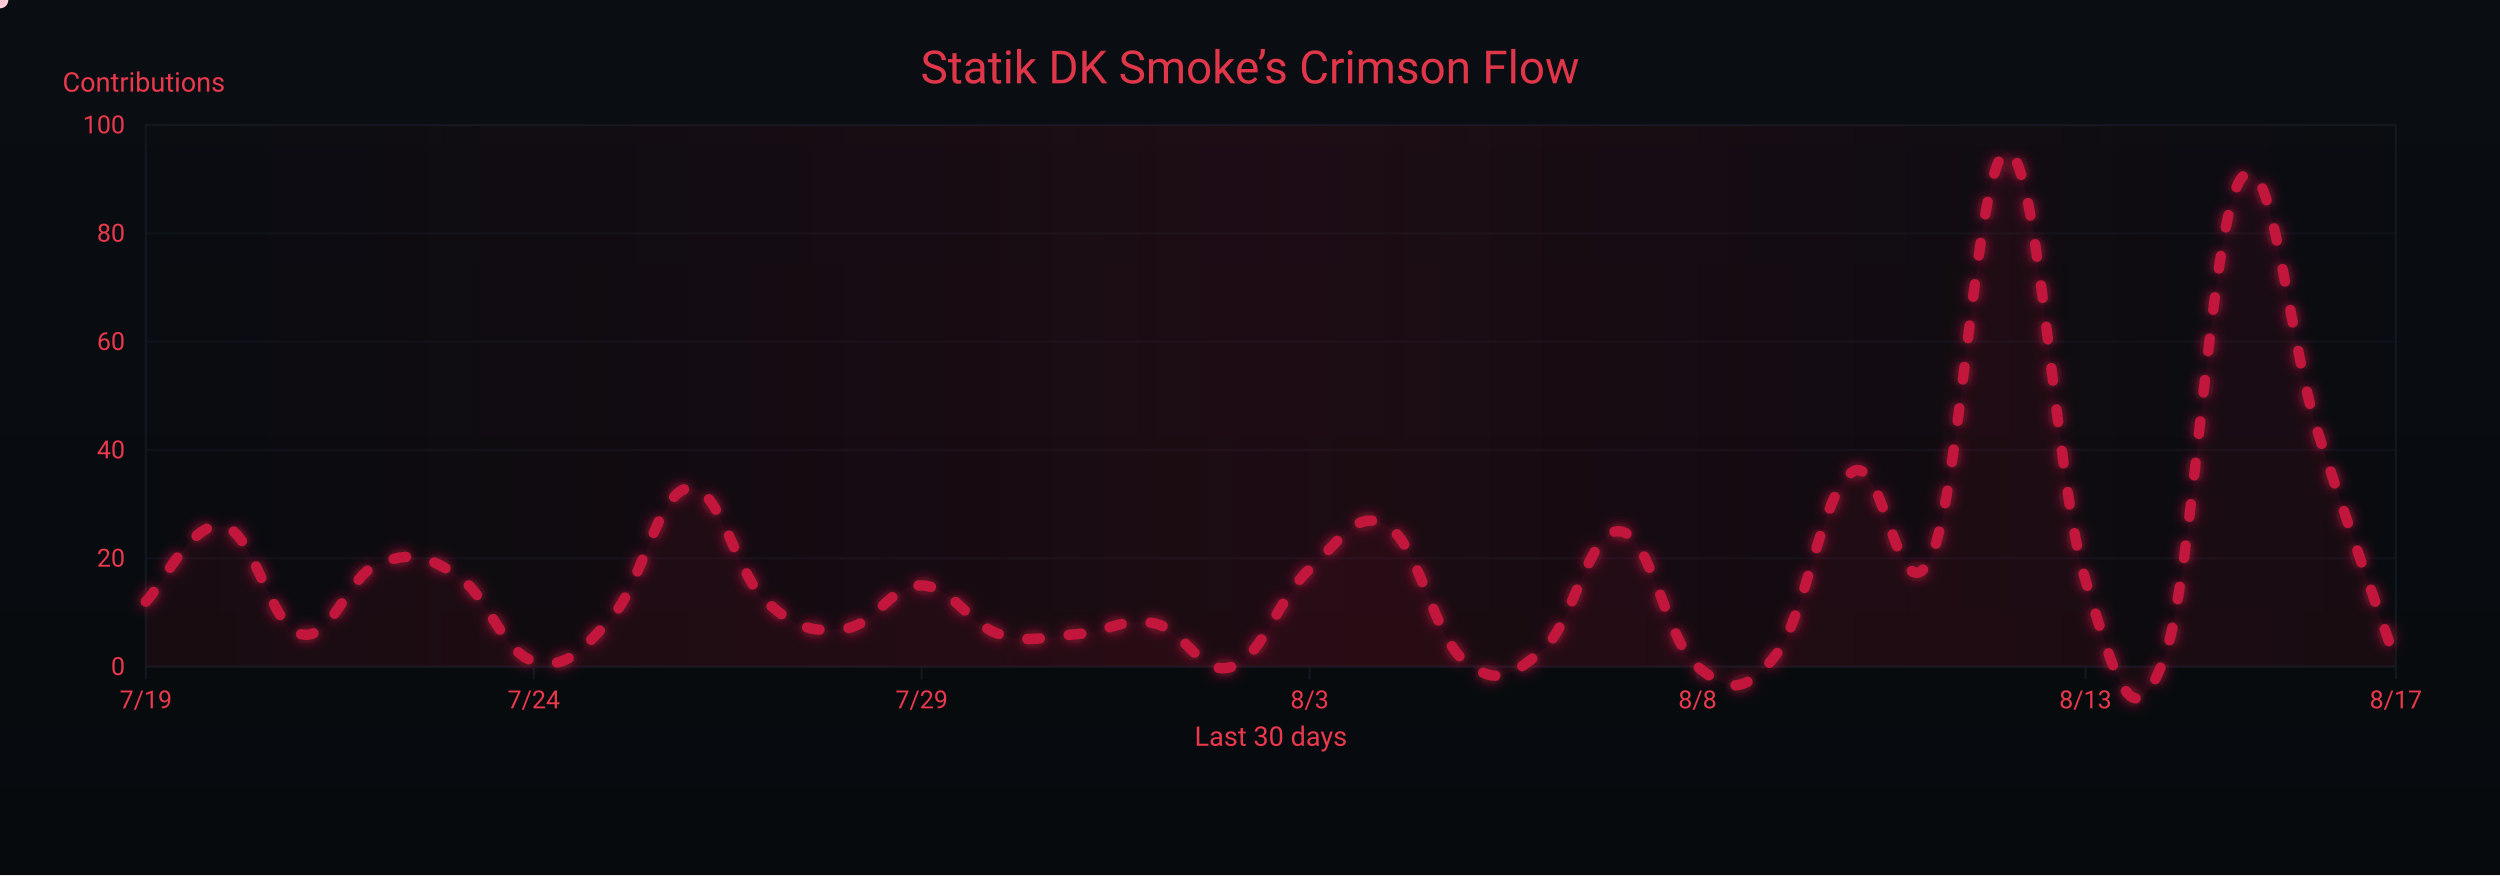
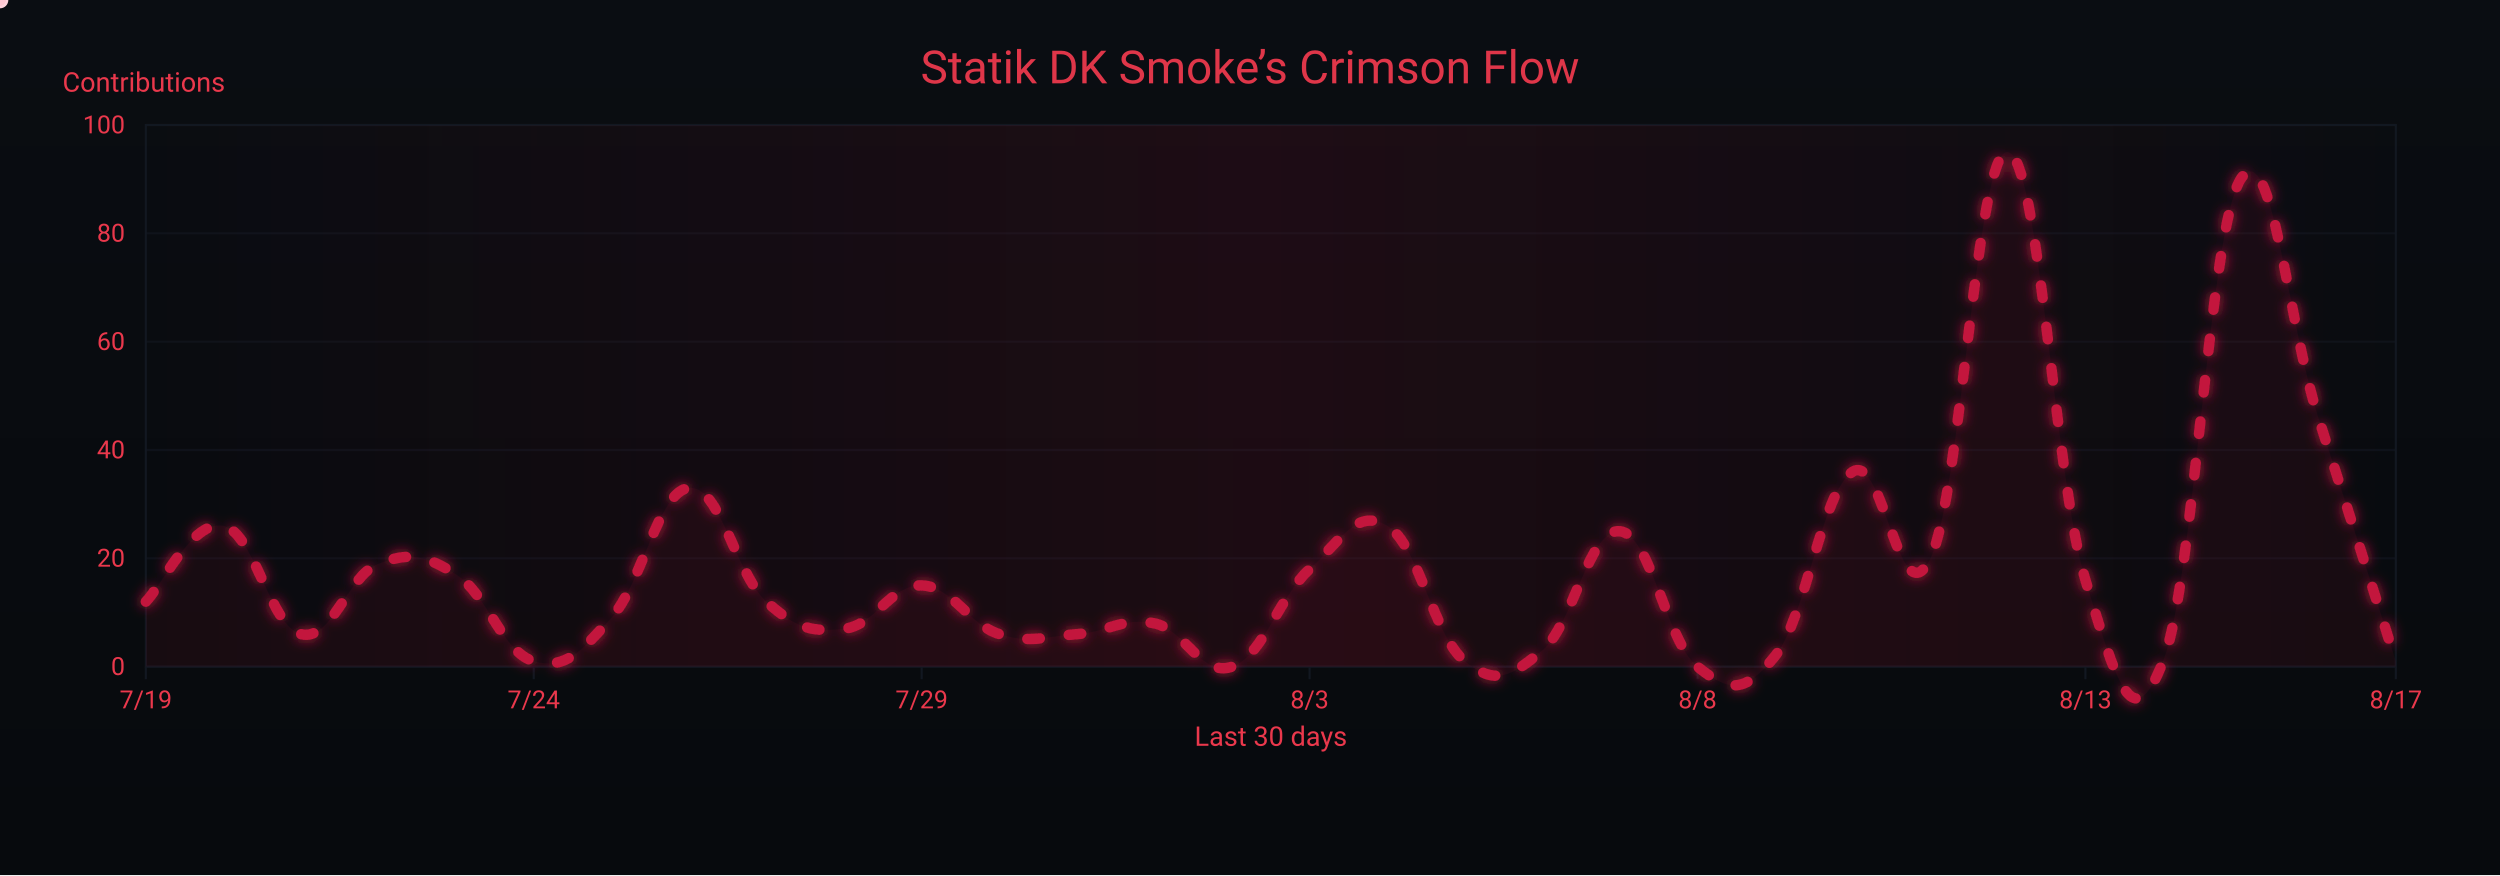
<svg xmlns="http://www.w3.org/2000/svg" width="1200" height="420" viewBox="0 0 1200 420" role="img" aria-label="Crimson Flow Graph">
  <defs>
    <linearGradient id="bgGrad" x1="0" y1="0" x2="0" y2="1">
      <stop offset="0%" stop-color="#0a0d12" />
      <stop offset="100%" stop-color="#070a0d" />
    </linearGradient>
    <filter id="glow">
      <feGaussianBlur stdDeviation="3" result="b1" />
      <feMerge>
        <feMergeNode in="b1" />
        <feMergeNode in="SourceGraphic" />
      </feMerge>
    </filter>
    <linearGradient id="sheen" x1="0" y1="0" x2="1" y2="0">
      <stop offset="0%" stop-color="#9b0e2a" stop-opacity="0" />
      <stop offset="50%" stop-color="#9b0e2a" stop-opacity=".14" />
      <stop offset="100%" stop-color="#9b0e2a" stop-opacity="0" />
      <animateTransform attributeName="gradientTransform" type="translate" from="-1 0" to="1 0" dur="9s" repeatCount="indefinite" />
    </linearGradient>
  </defs>
  <rect width="1200" height="420" fill="url(#bgGrad)" />
  <rect x="70" y="60" width="1080" height="260" fill="none" stroke="#121821" stroke-width="1" />
  <g font-family="ui-sans-serif,system-ui,-apple-system,Segoe UI,Roboto,Ubuntu,Arial" font-size="12">
    <path d="M70,320.0 H1150" stroke="#121821" stroke-width="1" opacity="0.6" />
    <text x="60" y="324.0" text-anchor="end" fill="#ea384c">0</text>
    <path d="M70,268.0 H1150" stroke="#121821" stroke-width="1" opacity="0.6" />
    <text x="60" y="272.0" text-anchor="end" fill="#ea384c">20</text>
    <path d="M70,216.0 H1150" stroke="#121821" stroke-width="1" opacity="0.6" />
    <text x="60" y="220.0" text-anchor="end" fill="#ea384c">40</text>
    <path d="M70,164.0 H1150" stroke="#121821" stroke-width="1" opacity="0.6" />
    <text x="60" y="168.0" text-anchor="end" fill="#ea384c">60</text>
    <path d="M70,112.0 H1150" stroke="#121821" stroke-width="1" opacity="0.6" />
    <text x="60" y="116.0" text-anchor="end" fill="#ea384c">80</text>
    <path d="M70,60.0 H1150" stroke="#121821" stroke-width="1" opacity="0.6" />
    <text x="60" y="64.0" text-anchor="end" fill="#ea384c">100</text>
    <text x="30" y="44" fill="#ea384c" font-size="13">Contributions</text>
  </g>
  <g font-family="ui-sans-serif,system-ui,-apple-system,Segoe UI,Roboto,Ubuntu,Arial" font-size="12">
    <path d="M70.0,320 V326" stroke="#121821" stroke-width="1" />
    <text x="70.0" y="340" text-anchor="middle" fill="#ea384c">7/19</text>
    <path d="M256.2,320 V326" stroke="#121821" stroke-width="1" />
    <text x="256.2" y="340" text-anchor="middle" fill="#ea384c">7/24</text>
    <path d="M442.4,320 V326" stroke="#121821" stroke-width="1" />
    <text x="442.4" y="340" text-anchor="middle" fill="#ea384c">7/29</text>
    <path d="M628.6,320 V326" stroke="#121821" stroke-width="1" />
    <text x="628.6" y="340" text-anchor="middle" fill="#ea384c">8/3</text>
    <path d="M814.8,320 V326" stroke="#121821" stroke-width="1" />
    <text x="814.8" y="340" text-anchor="middle" fill="#ea384c">8/8</text>
    <path d="M1001.0,320 V326" stroke="#121821" stroke-width="1" />
    <text x="1001.0" y="340" text-anchor="middle" fill="#ea384c">8/13</text>
    <path d="M1150.0,320 V326" stroke="#121821" stroke-width="1" />
    <text x="1150.0" y="340" text-anchor="middle" fill="#ea384c">8/17</text>
    <text x="610" y="358" text-anchor="middle" fill="#ea384c" font-size="13">Last 30 days</text>
  </g>
  <rect x="70" y="60" width="1080" height="260" fill="url(#sheen)" />
  <text x="600" y="40" text-anchor="middle" font-family="ui-sans-serif,system-ui,-apple-system,Segoe UI,Roboto,Ubuntu,Arial" font-size="22" fill="#ea384c" opacity=".95">Statik DK Smoke’s Crimson Flow</text>
-   <path d="M70.0,288.8 C77.4,281.5 92.3,249.3 107.2,252.4 C122.1,255.5 129.6,300.8 144.5,304.4 C159.4,308.0 166.8,276.3 181.7,270.6 C196.6,264.9 204.1,266.4 219.0,275.8 C233.9,285.2 241.3,313.2 256.2,317.4 C271.1,321.6 278.6,313.2 293.4,296.6 C308.3,280.0 315.8,235.8 330.7,234.2 C345.6,232.6 353.0,275.3 367.9,288.8 C382.8,302.3 390.3,303.4 405.2,301.8 C420.1,300.2 427.5,280.5 442.4,281.0 C457.3,281.5 464.8,299.7 479.7,304.4 C494.6,309.1 502.0,305.4 516.9,304.4 C531.8,303.4 539.2,296.1 554.1,299.2 C569.0,302.3 576.5,325.2 591.4,320.0 C606.3,314.8 613.7,286.7 628.6,273.2 C643.5,259.7 651.0,243.6 665.9,252.4 C680.8,261.2 688.2,305.4 703.1,317.4 C718.0,329.4 725.4,324.7 740.3,312.2 C755.2,299.7 762.7,253.4 777.6,255.0 C792.5,256.6 799.9,308.0 814.8,320.0 C829.7,332.0 837.2,333.5 852.1,314.8 C867.0,296.1 874.4,235.8 889.3,226.4 C904.2,217.0 911.7,298.7 926.6,268.0 C941.4,237.3 948.9,70.9 963.8,73.0 C978.7,75.1 986.1,229.5 1001.0,278.4 C1015.9,327.3 1023.4,355.9 1038.3,317.4 C1053.2,278.9 1060.6,107.8 1075.5,86.0 C1090.4,64.2 1097.9,161.9 1112.8,208.2 C1127.7,254.5 1142.6,295.6 1150.0,317.4 L 1150,320 L 70,320 Z" fill="#7a0f26" opacity=".13">
+   <path d="M70.0,288.8 C77.4,281.5 92.3,249.3 107.2,252.4 C122.1,255.5 129.6,300.8 144.5,304.4 C159.4,308.0 166.8,276.3 181.7,270.6 C196.6,264.9 204.1,266.4 219.0,275.8 C233.9,285.2 241.3,313.2 256.2,317.4 C271.1,321.6 278.6,313.2 293.4,296.6 C308.3,280.0 315.8,235.8 330.7,234.2 C345.6,232.6 353.0,275.3 367.9,288.8 C382.8,302.3 390.3,303.4 405.2,301.8 C420.1,300.2 427.5,280.5 442.4,281.0 C457.3,281.5 464.8,299.7 479.7,304.4 C494.6,309.1 502.0,305.4 516.9,304.4 C531.8,303.4 539.2,296.1 554.1,299.2 C569.0,302.3 576.5,325.2 591.4,320.0 C606.3,314.8 613.7,286.7 628.6,273.2 C643.5,259.7 651.0,243.6 665.9,252.4 C680.8,261.2 688.2,305.4 703.1,317.4 C718.0,329.4 725.4,324.7 740.3,312.2 C755.2,299.7 762.7,253.4 777.6,255.0 C792.5,256.6 799.9,308.0 814.8,320.0 C829.7,332.0 837.2,333.5 852.1,314.8 C867.0,296.1 874.4,235.8 889.3,226.4 C904.2,217.0 911.7,298.7 926.6,268.0 C941.4,237.3 948.9,70.9 963.8,73.0 C978.7,75.1 986.1,229.5 1001.0,278.4 C1015.9,327.3 1023.4,355.9 1038.3,317.4 C1053.2,278.9 1060.6,109.4 1075.5,86.0 C1090.4,62.6 1097.9,154.1 1112.8,200.4 C1127.7,246.7 1142.6,294.0 1150.0,317.4 L 1150,320 L 70,320 Z" fill="#7a0f26" opacity=".13">
    <animate attributeName="opacity" values=".10;.17;.10" dur="6s" repeatCount="indefinite" />
  </path>
-   <path id="curve" d="M70.0,288.8 C77.4,281.5 92.3,249.3 107.2,252.4 C122.1,255.5 129.6,300.8 144.5,304.4 C159.4,308.0 166.8,276.3 181.7,270.6 C196.6,264.9 204.1,266.4 219.0,275.8 C233.9,285.2 241.3,313.2 256.2,317.4 C271.1,321.6 278.6,313.2 293.4,296.6 C308.3,280.0 315.8,235.8 330.7,234.2 C345.6,232.6 353.0,275.3 367.9,288.8 C382.8,302.3 390.3,303.4 405.2,301.8 C420.1,300.2 427.5,280.5 442.4,281.0 C457.3,281.5 464.8,299.7 479.7,304.4 C494.6,309.1 502.0,305.4 516.9,304.4 C531.8,303.4 539.2,296.1 554.1,299.2 C569.0,302.3 576.5,325.2 591.4,320.0 C606.3,314.8 613.7,286.7 628.6,273.2 C643.5,259.7 651.0,243.6 665.9,252.4 C680.8,261.2 688.2,305.4 703.1,317.4 C718.0,329.4 725.4,324.7 740.3,312.2 C755.2,299.7 762.7,253.4 777.6,255.0 C792.5,256.6 799.9,308.0 814.8,320.0 C829.7,332.0 837.2,333.5 852.1,314.8 C867.0,296.1 874.4,235.8 889.3,226.4 C904.2,217.0 911.7,298.7 926.6,268.0 C941.4,237.3 948.9,70.9 963.8,73.0 C978.7,75.1 986.1,229.5 1001.0,278.4 C1015.9,327.3 1023.4,355.9 1038.3,317.4 C1053.2,278.9 1060.6,107.8 1075.5,86.0 C1090.4,64.2 1097.9,161.9 1112.8,208.2 C1127.7,254.5 1142.6,295.6 1150.0,317.4" fill="none" stroke="#c3193d" stroke-width="5" stroke-linecap="round" stroke-linejoin="round" stroke-dasharray="6 14" filter="url(#glow)">
+   <path id="curve" d="M70.0,288.8 C77.4,281.5 92.3,249.3 107.2,252.4 C122.1,255.5 129.6,300.8 144.5,304.4 C159.4,308.0 166.8,276.3 181.7,270.6 C196.6,264.9 204.1,266.4 219.0,275.8 C233.9,285.2 241.3,313.2 256.2,317.4 C271.1,321.6 278.6,313.2 293.4,296.6 C308.3,280.0 315.8,235.8 330.7,234.2 C345.6,232.6 353.0,275.3 367.9,288.8 C382.8,302.3 390.3,303.4 405.2,301.8 C420.1,300.2 427.5,280.5 442.4,281.0 C457.3,281.5 464.8,299.7 479.7,304.4 C494.6,309.1 502.0,305.4 516.9,304.4 C531.8,303.4 539.2,296.1 554.1,299.2 C569.0,302.3 576.5,325.2 591.4,320.0 C606.3,314.8 613.7,286.7 628.6,273.2 C643.5,259.7 651.0,243.6 665.9,252.4 C680.8,261.2 688.2,305.4 703.1,317.4 C718.0,329.4 725.4,324.7 740.3,312.2 C755.2,299.7 762.7,253.4 777.6,255.0 C792.5,256.6 799.9,308.0 814.8,320.0 C829.7,332.0 837.2,333.5 852.1,314.8 C867.0,296.1 874.4,235.8 889.3,226.4 C904.2,217.0 911.7,298.7 926.6,268.0 C941.4,237.3 948.9,70.9 963.8,73.0 C978.7,75.1 986.1,229.5 1001.0,278.4 C1015.9,327.3 1023.4,355.9 1038.3,317.4 C1053.2,278.9 1060.6,109.4 1075.5,86.0 C1090.4,62.6 1097.9,154.1 1112.8,200.4 C1127.7,246.7 1142.6,294.0 1150.0,317.4" fill="none" stroke="#c3193d" stroke-width="5" stroke-linecap="round" stroke-linejoin="round" stroke-dasharray="6 14" filter="url(#glow)">
    <animate attributeName="stroke-dashoffset" values="0;-220" dur="4.8s" repeatCount="indefinite" />
  </path>
  <g fill="#ffd1db">
    <circle r="4">
      <animateMotion dur="7s" rotate="auto" repeatCount="indefinite">
        <mpath href="#curve" />
      </animateMotion>
      <animate attributeName="opacity" values="1;.3;1" dur="2.2s" repeatCount="indefinite" />
    </circle>
    <circle r="3" fill="#ffffff">
      <animateMotion dur="8.2s" begin="1s" rotate="auto" repeatCount="indefinite">
        <mpath href="#curve" />
      </animateMotion>
      <animate attributeName="opacity" values=".7;.2;.7" dur="2.4s" repeatCount="indefinite" />
    </circle>
    <circle r="3" fill="#ffc7d3">
      <animateMotion dur="6s" begin="2s" rotate="auto" repeatCount="indefinite">
        <mpath href="#curve" />
      </animateMotion>
      <animate attributeName="opacity" values=".8;.3;.8" dur="2s" repeatCount="indefinite" />
    </circle>
  </g>
</svg>
